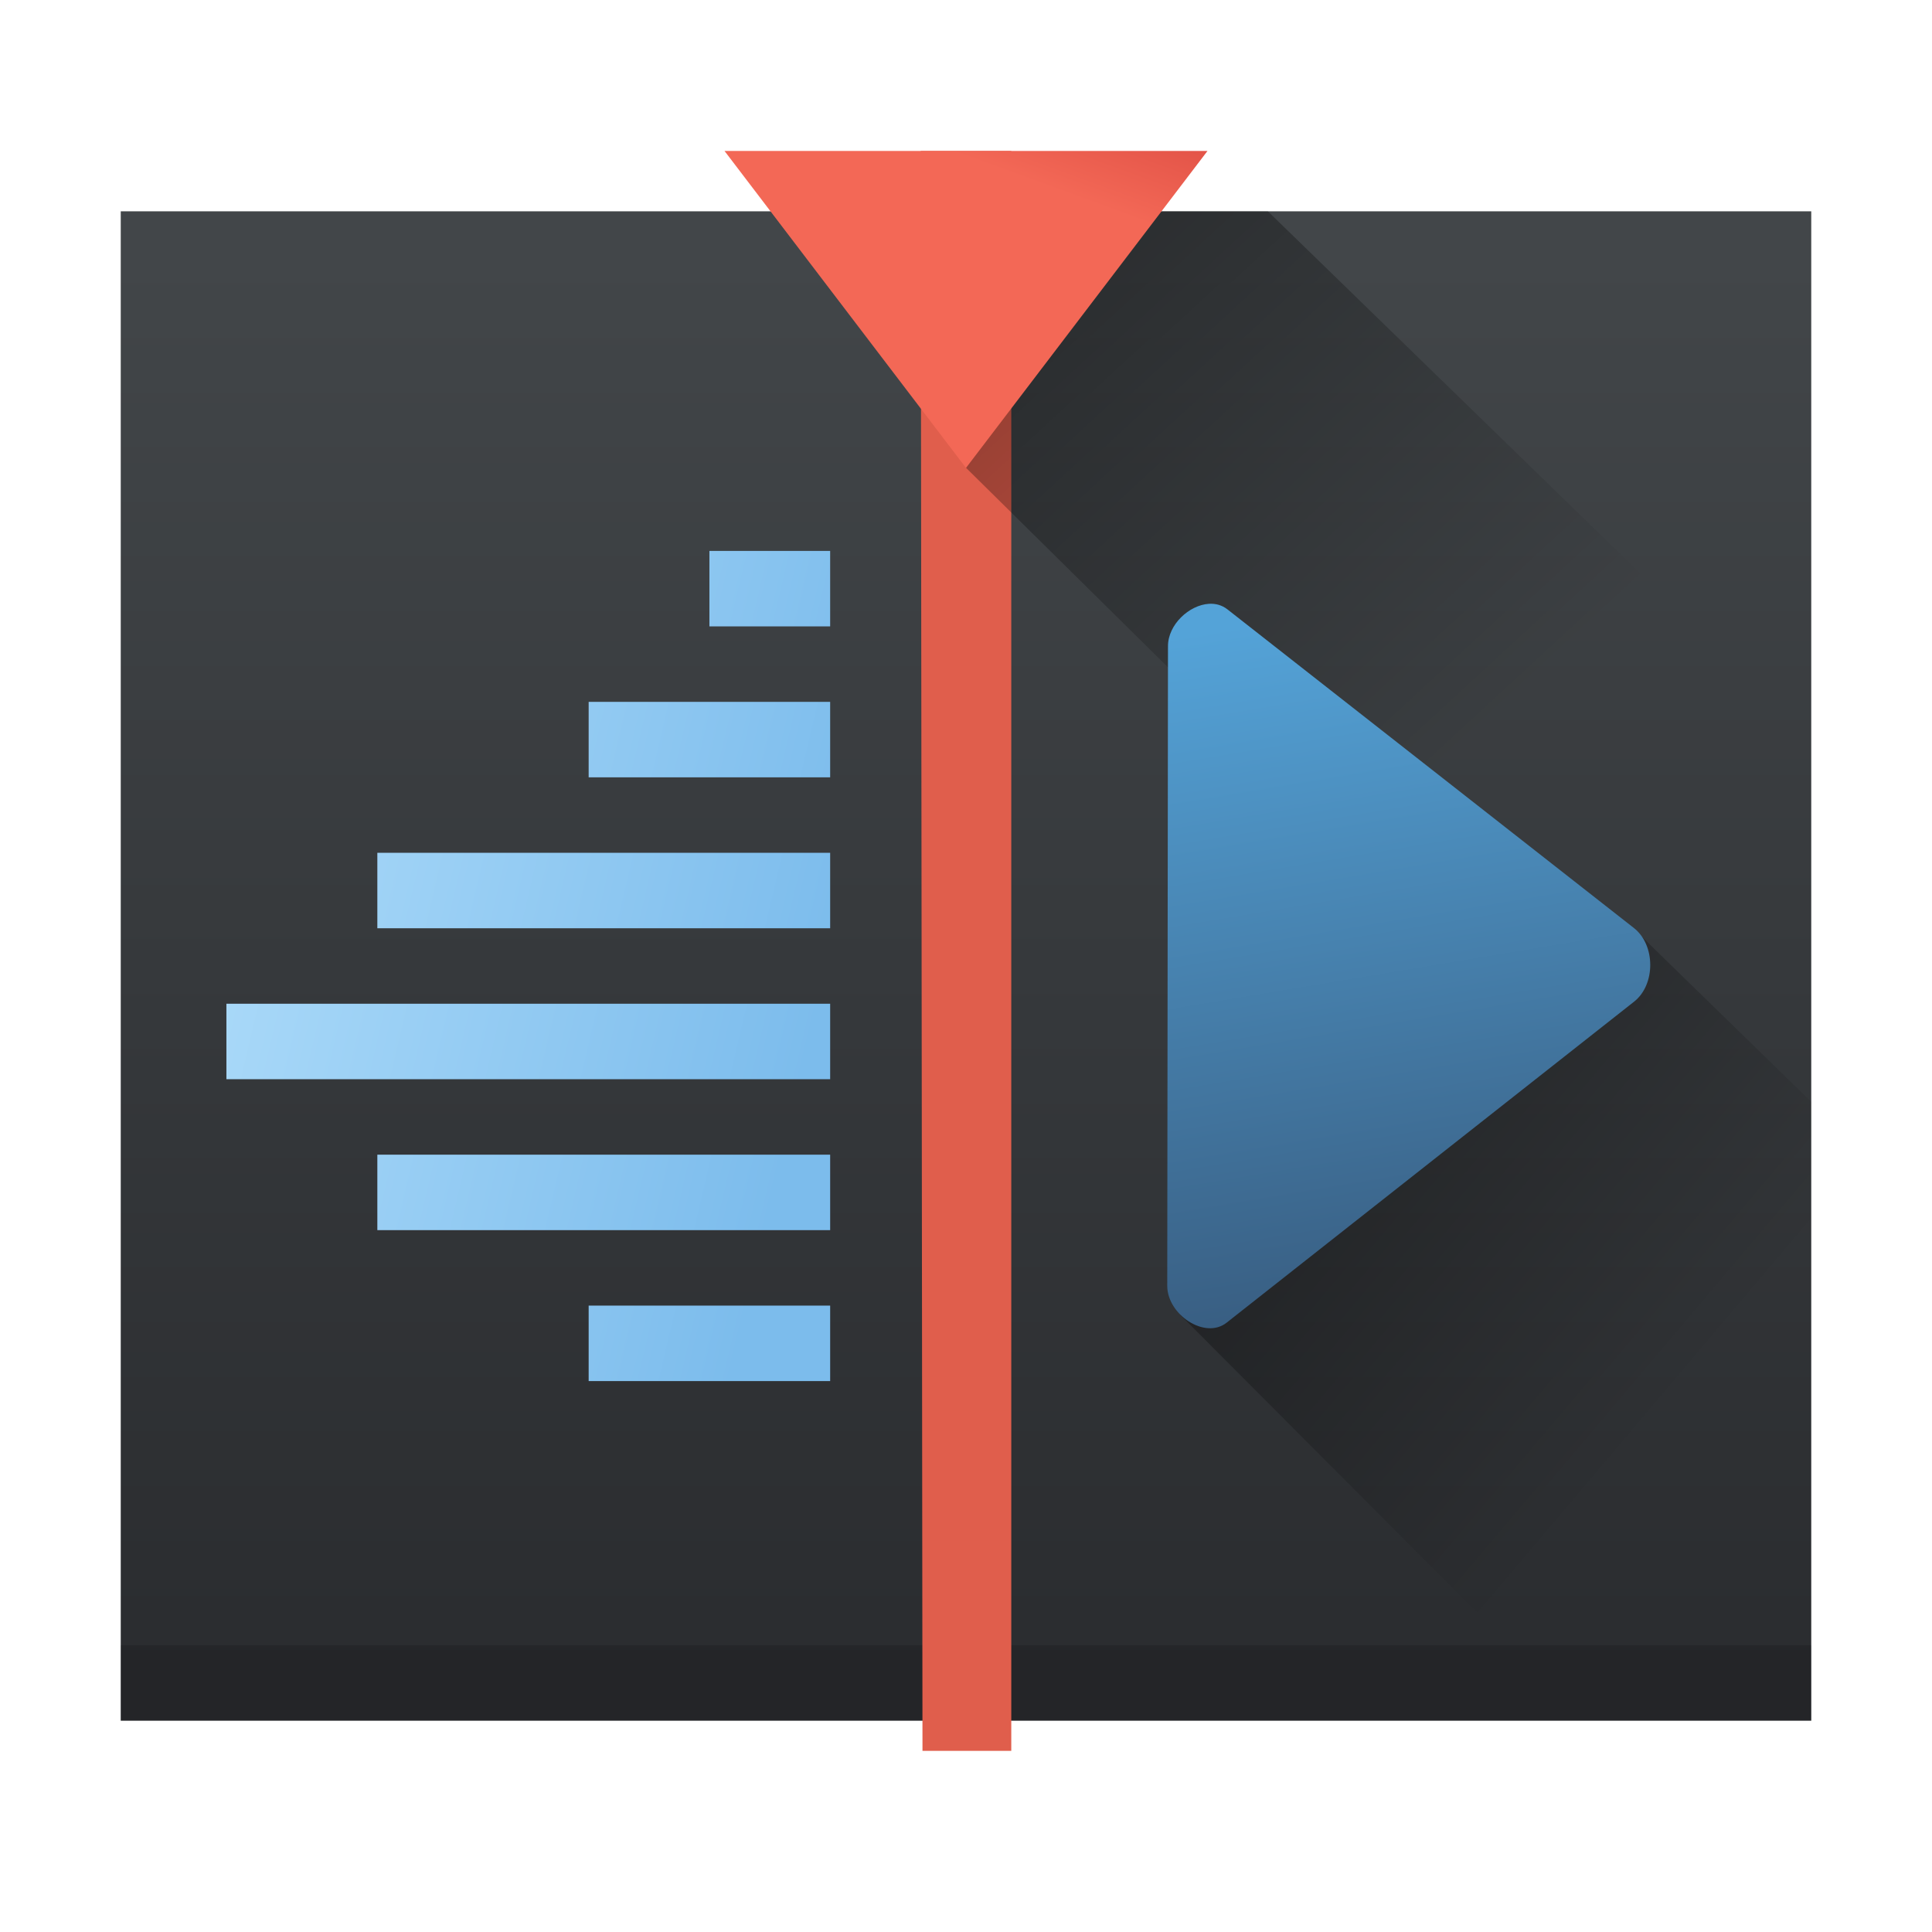
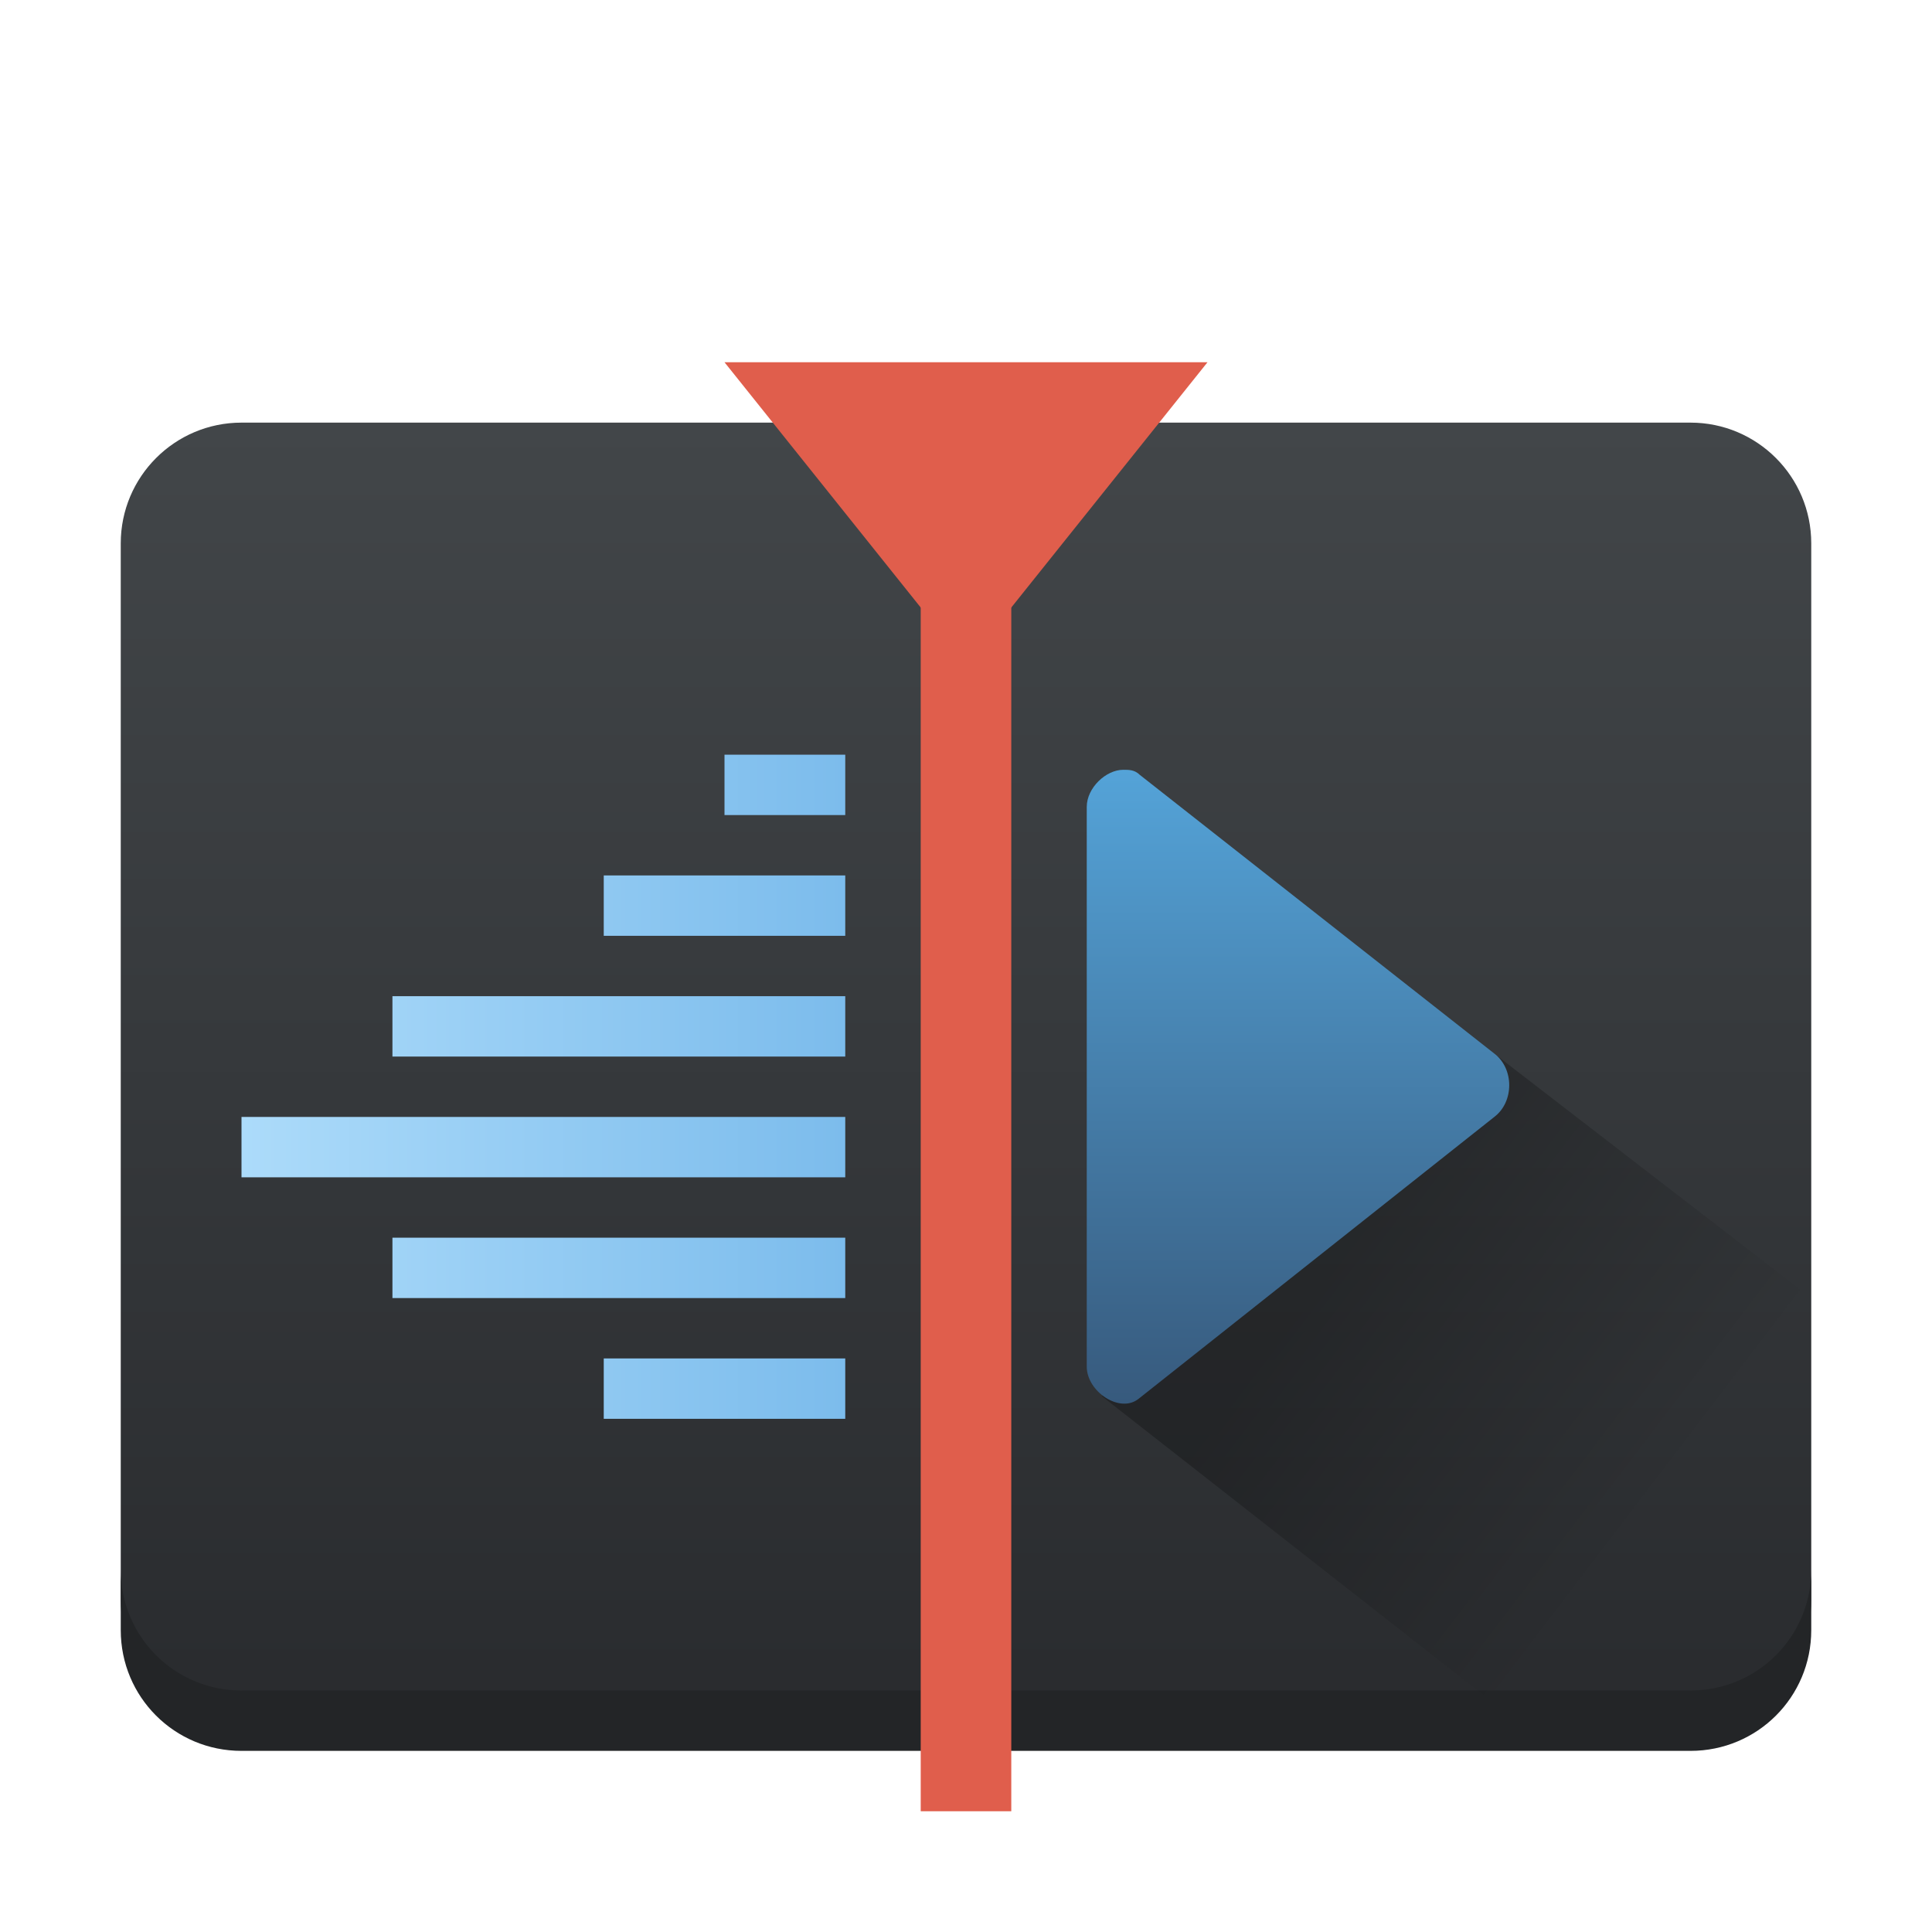
- <svg xmlns="http://www.w3.org/2000/svg" width="128" height="128" viewBox="0 0 128 128" fill="none">
+ <svg xmlns="http://www.w3.org/2000/svg" width="128" height="128" viewBox="0 0 128 128">
  <defs>
-     <linearGradient id="gradient_1" gradientUnits="userSpaceOnUse" x1="-1033.553" y1="97.14" x2="-1033.553" y2="2.94">
-       <stop offset="0" stop-color="#2A2C2F" />
-       <stop offset="1" stop-color="#424649" />
+     <linearGradient id="dark" x1="0" y1="0" x2="0" y2="100%">
+       <stop offset="0" stop-color="#424649" />
+       <stop offset="1" stop-color="#292B2E" />
    </linearGradient>
-     <linearGradient id="gradient_2" gradientUnits="userSpaceOnUse" x1="1.771" y1="0.017" x2="33.915" y2="34.858">
-       <stop offset="0" stop-color="#000000" />
+     <linearGradient id="slateblue" x1="0" y1="0" x2="0" y2="100%">
+       <stop offset="0" stop-color="#54A3D8" />
+       <stop offset="1" stop-color="#375A7D" />
+     </linearGradient>
+     <linearGradient id="silverblue" x1="0" y1="0" x2="100%" y2="0">
+       <stop offset="0" stop-color="#ACDBFA" />
+       <stop offset="1" stop-color="#7CBCEC" />
+     </linearGradient>
+     <linearGradient id="shadow" gradientUnits="userSpaceOnUse" x1="99" y1="70" x2="120" y2="86">
+       <stop offset="0" stop-color="#000000" stop-opacity="0.5" />
      <stop offset="1" stop-color="#000000" stop-opacity="0" />
    </linearGradient>
-     <linearGradient id="gradient_3" gradientUnits="userSpaceOnUse" x1="5.525" y1="2.003" x2="35.784" y2="27.601">
-       <stop offset="0" stop-color="#000000" />
-       <stop offset="1" stop-color="#000000" stop-opacity="0" />
-     </linearGradient>
-     <linearGradient id="gradient_4" gradientUnits="userSpaceOnUse" x1="21.333" y1="48" x2="13.333" y2="0">
-       <stop offset="0" stop-color="#375A7D" />
-       <stop offset="1" stop-color="#54A3D8" />
-     </linearGradient>
-     <linearGradient id="gradient_5" gradientUnits="userSpaceOnUse" x1="16.955" y1="-17.952" x2="10.907" y2="-1.423">
-       <stop offset="0" stop-color="#C42C2C" />
-       <stop offset="1" stop-color="#F36856" />
-     </linearGradient>
-     <linearGradient id="gradient_6" gradientUnits="userSpaceOnUse" x1="0" y1="18.105" x2="40" y2="27.5">
-       <stop offset="0" stop-color="#ABDAF9" />
-       <stop offset="1" stop-color="#7CBCEC" />
-     </linearGradient>
  </defs>
-   <path id="rectangle" d="M0 0L112 0L112 100L0 100L0 0Z" fill="url(#gradient_1)" transform="translate(8 14)" />
-   <path id="shadow-border" d="M0 0L0 5L112 5L112 0L0 0Z" fill="#000000" fill-opacity="0.15" transform="translate(8 109)" />
-   <path id="line" d="M0 0L0.117 106L6 106L6 0L0 0Z" fill="#E05E4C" transform="translate(61 10)" />
-   <path id="shadow-progress" d="M0 16.991L56 72.311L56 34.999L20 0L0 0L0 16.991Z" fill="url(#gradient_2)" fill-opacity="0.4" transform="translate(64 14)" />
-   <path id="shadow-play" d="M0 25.422L26.797 52.302L41.797 52.302L41.797 11.302L30.203 0L0 25.422Z" fill="url(#gradient_3)" fill-opacity="0.4" transform="translate(78.203 61.698)" />
-   <path id="play" d="M2.765 0.004C1.456 0.083 0.046 1.378 0.049 2.814C0.049 2.814 0 45.187 0 45.187C0 47.101 2.504 48.766 3.936 47.629C3.936 47.629 30.92 26.37 30.92 26.37C32.362 25.247 32.358 22.613 30.92 21.485C30.92 21.485 3.986 0.371 3.986 0.371C3.626 0.09 3.203 -0.023 2.766 0.004C2.766 0.004 2.765 0.004 2.765 0.004Z" fill="url(#gradient_4)" transform="translate(77.333 40)" />
-   <path id="progress" d="M32 0L16 0L0 0L8 10.5L16 21L24 10.5L32 0Z" fill="url(#gradient_5)" transform="translate(48 10)" />
-   <path id="frames" d="M32 0L32 5L40 5L40 0L32 0L32 0ZM24 10L24 15L40 15L40 10L24 10L24 10ZM10 20L10 25L40 25L40 20L10 20L10 20ZM0 30L0 35L40 35L40 30L0 30L0 30ZM10 40L10 45L40 45L40 40L10 40L10 40ZM24 50L24 55L40 55L40 50L24 50L24 50Z" fill="url(#gradient_6)" fill-rule="evenodd" transform="translate(15 36.5)" />
+   <rect width="112" height="86" fill="url(#dark)" rx="8" x="8" y="28" />
+   <path d="M0 0C0 0 0 4 0 4C0 8.432 3.568 12 8 12C8 12 104 12 104 12C108.432 12 112 8.432 112 4C112 4 112 0 112 0C112 4.432 108.432 8 104 8C104 8 8 8 8 8C3.568 8 0 4.432 0 0C0 0 0 0 0 0Z" fill="#232527" transform="translate(8 104)" />
+   <path d="M73 92.5L103 116L120 116L120 86L99.25 70Z" fill="url(#shadow)" opacity="0.5" />
+   <path d="M2.42 0C1.27 0 0 1.2 0 2.46C0 2.46 0 39.54 0 39.54C0 41.2 2.2 42.67 3.44 41.67C3.44 41.67 27 23 27 23C28.32 22 28.32 19.8 27 18.8C27 18.8 3.5 0.325 3.5 0.325C3.17 0 2.8 0 2.42 0C2.42 0 2.42 0 2.42 0Z" fill="url(#slateblue)" transform="translate(72 51)" />
+   <path d="M32 0L32 4L40 4L40 0ZM24 8L24 12L40 12L40 8ZM10 16L10 20L40 20L40 16ZM0 24L0 28L40 28L40 24ZM10 32L10 36L40 36L40 32ZM24 40L24 44L40 44L40 40Z" fill="url(#silverblue)" transform="translate(16 50)" />
+   <g fill="#E05E4C">
+     <rect width="6" height="92" x="61" y="28" />
+     <path d="M0 0L16 20L32 0Z" transform="translate(48 24)" />
+   </g>
</svg>
